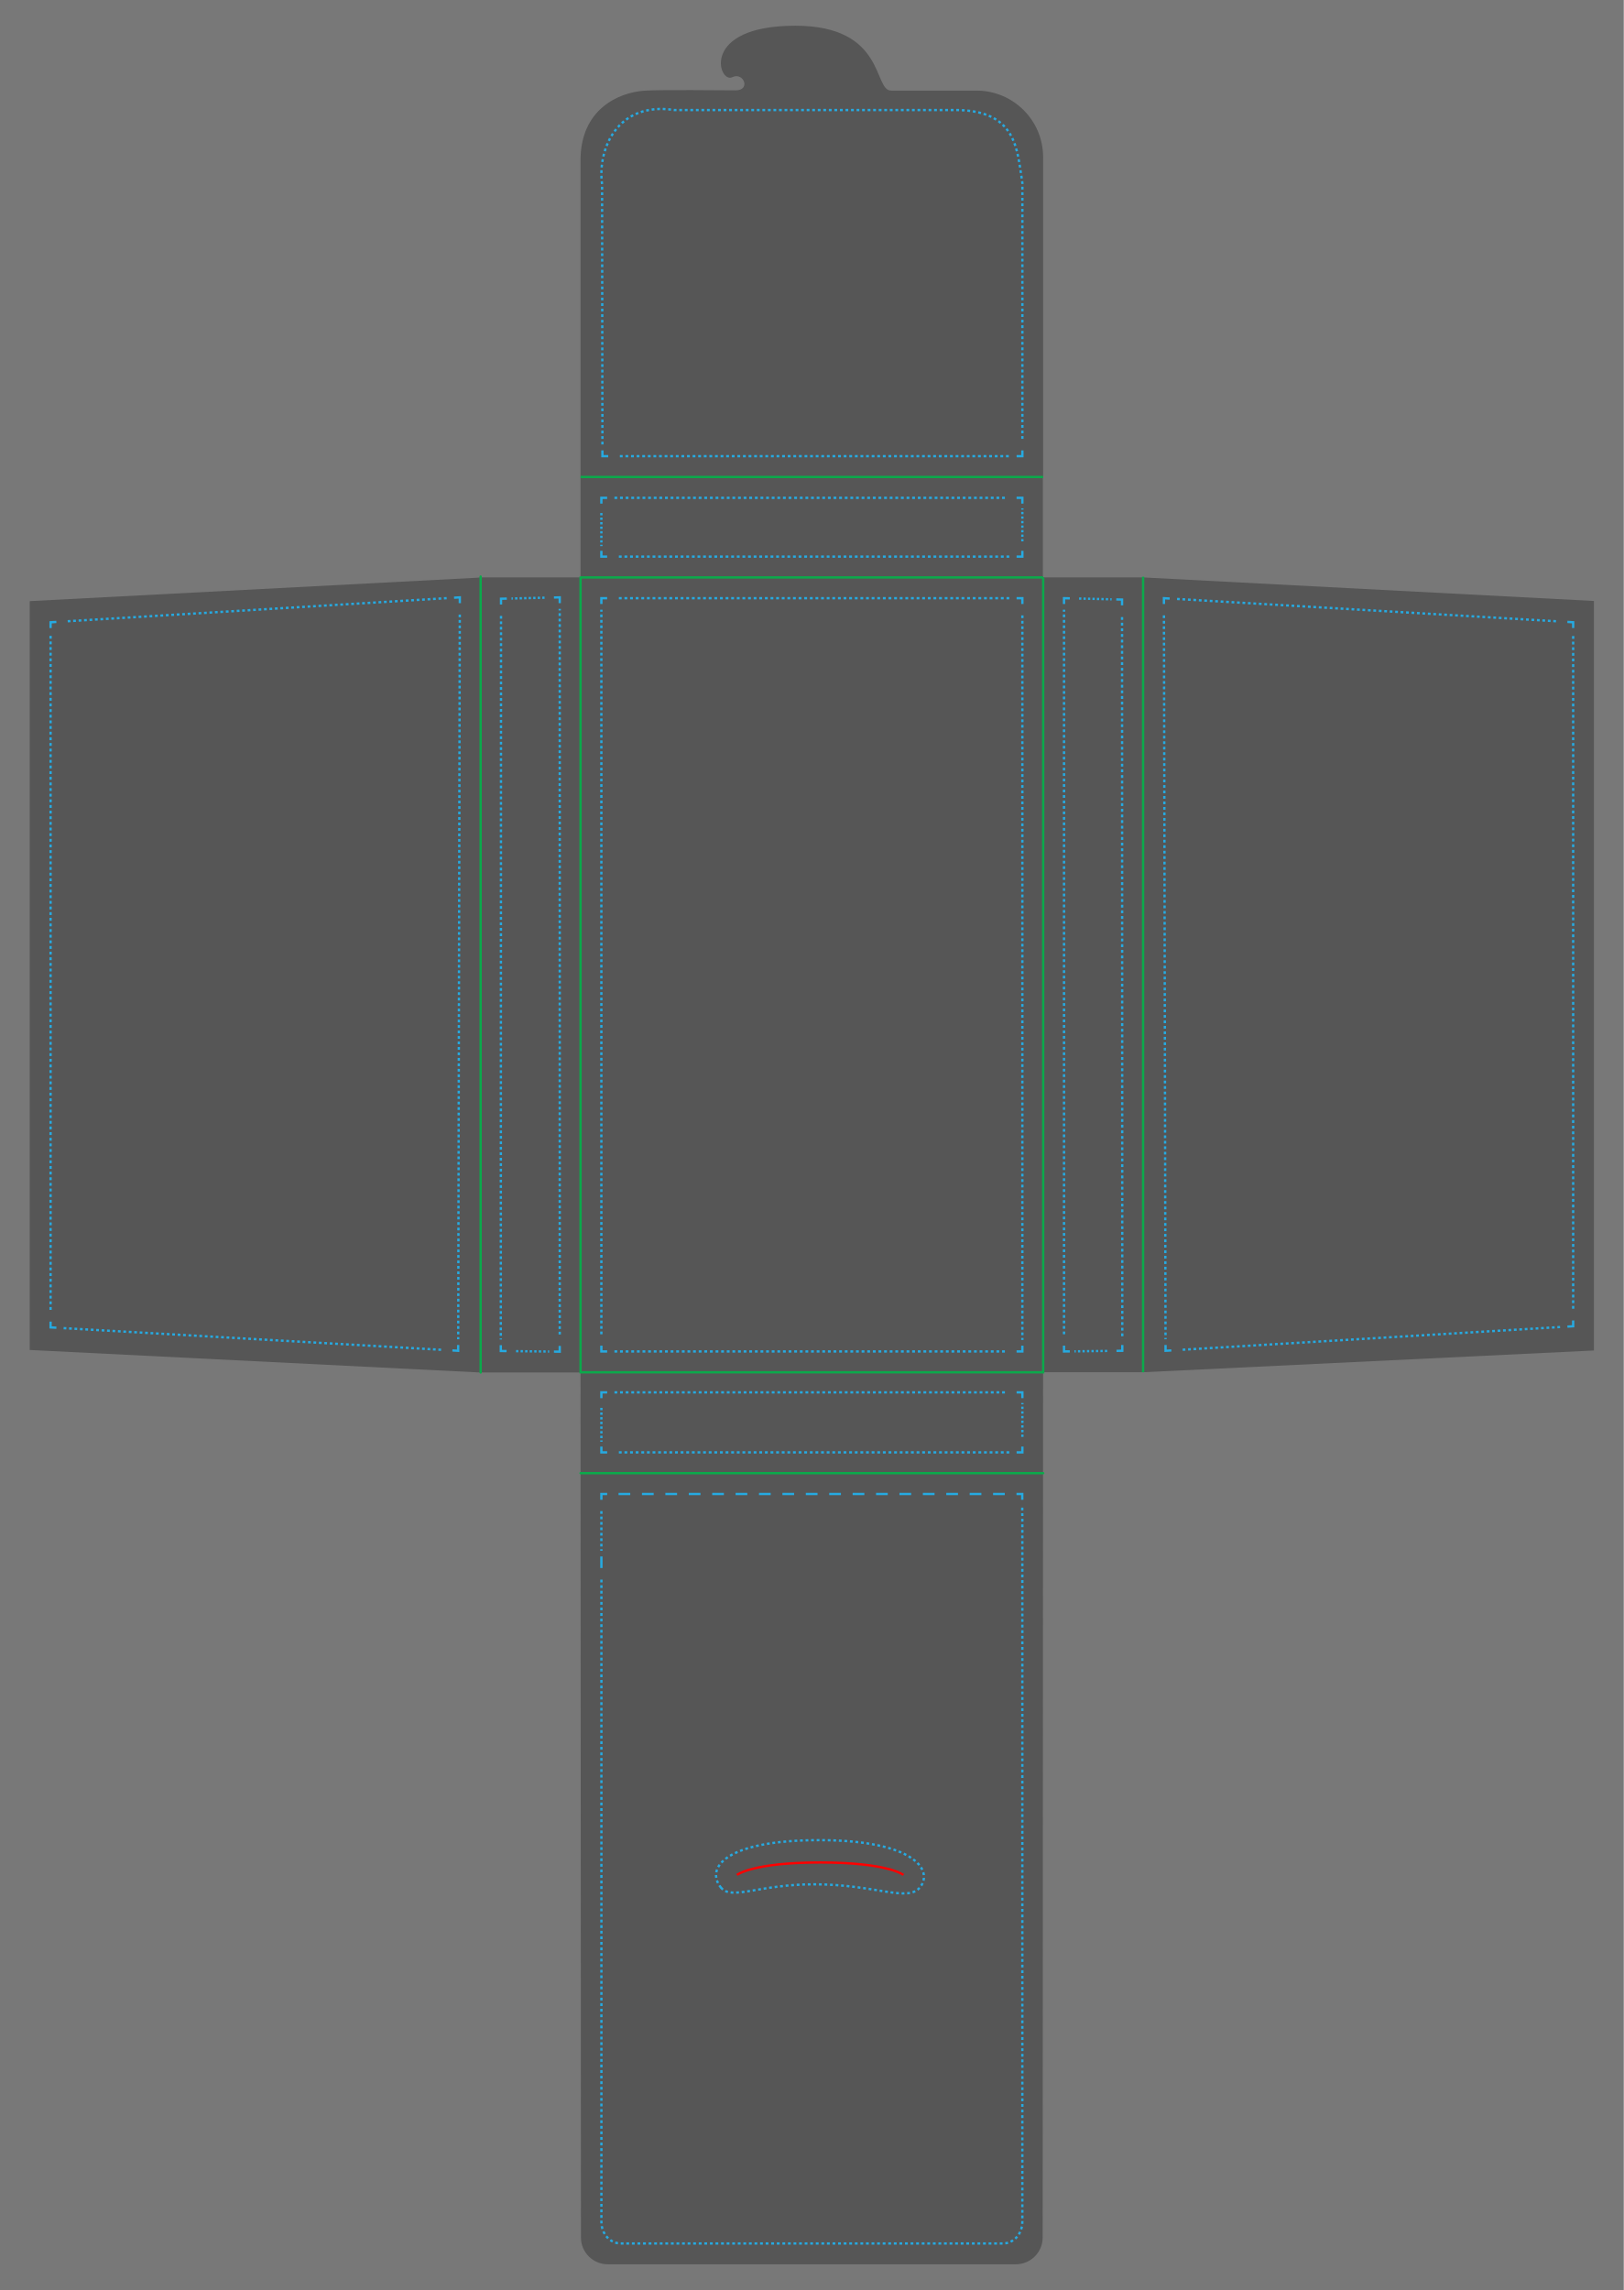
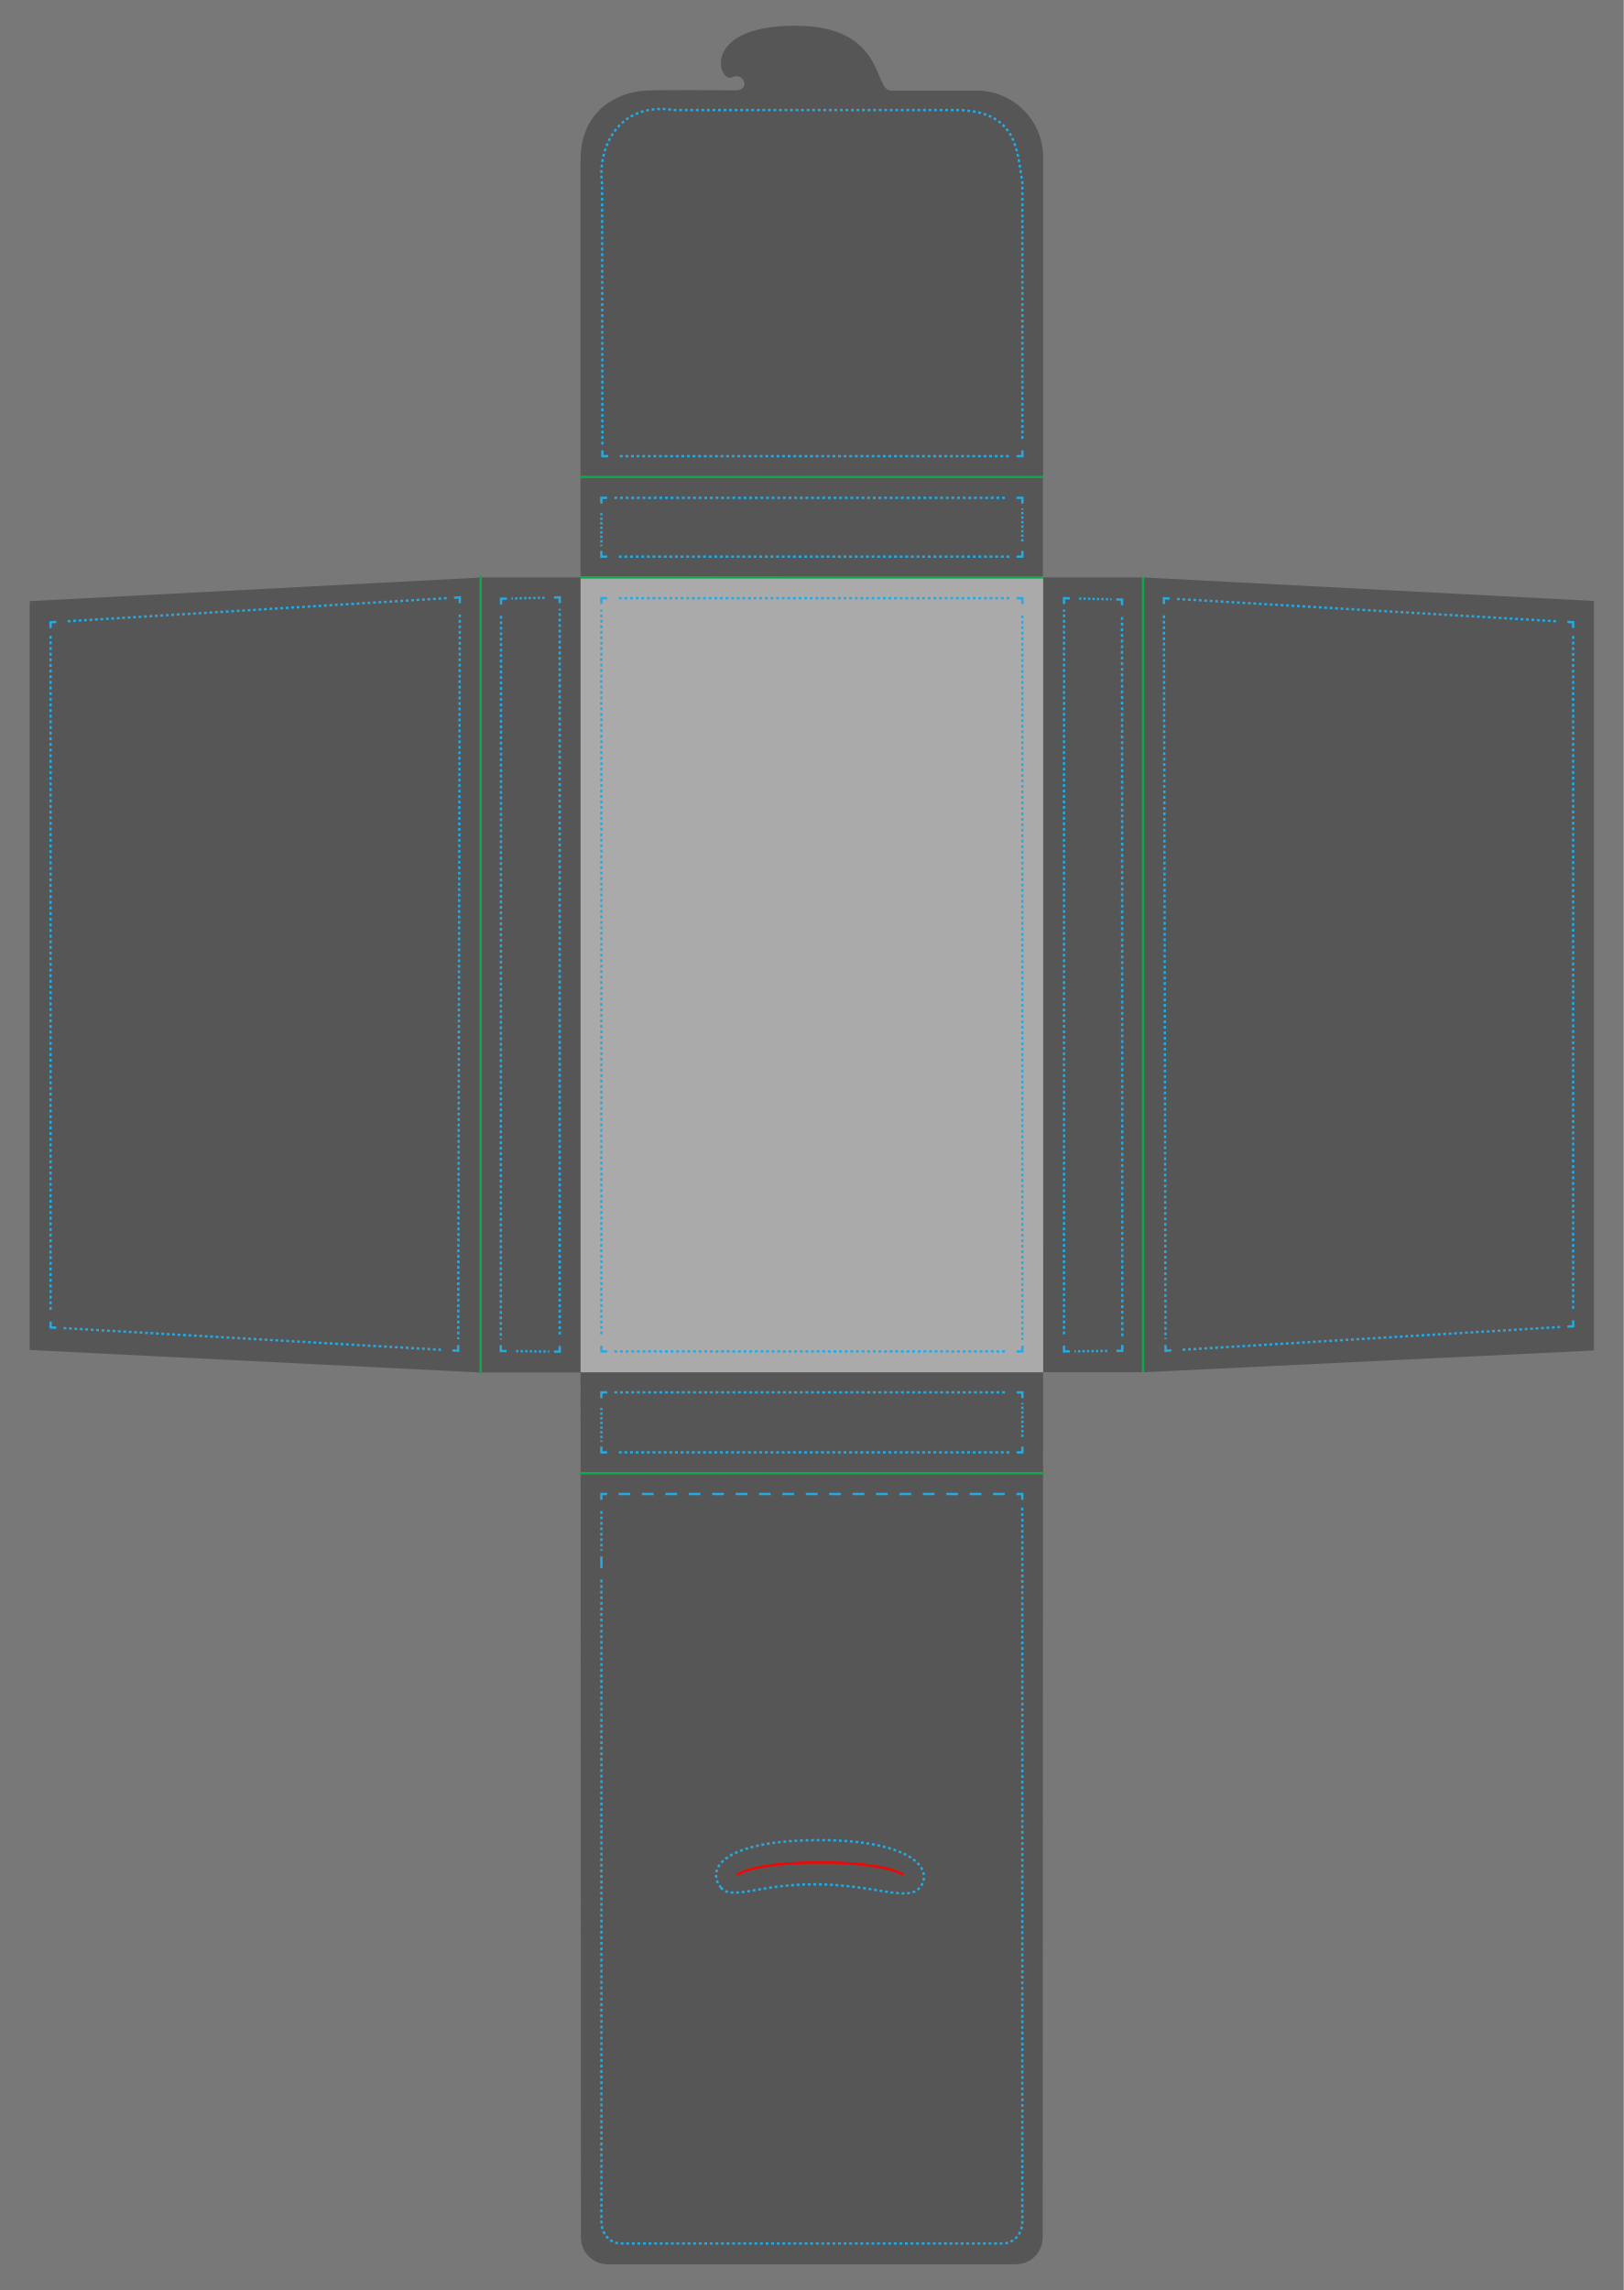
<svg xmlns="http://www.w3.org/2000/svg" viewBox="0 0 2925 4125" width="2925" height="4125" version="1.1" id="svg201">
  <defs id="defs201">
    <defs id="defs1">
      <style id="style1">.cls-1,.cls-2,.cls-3,.cls-4,.cls-5,.cls-6,.cls-7,.cls-8,.cls-9,.cls-10,.cls-11,.cls-12,.cls-13,.cls-14,.cls-15,.cls-16,.cls-17,.cls-18,.cls-19,.cls-20,.cls-21,.cls-22,.cls-23,.cls-24,.cls-25,.cls-26,.cls-27,.cls-28,.cls-29,.cls-30,.cls-31,.cls-32,.cls-33,.cls-34,.cls-35,.cls-36,.cls-37,.cls-38,.cls-39,.cls-40,.cls-41,.cls-42{fill:none;}.cls-2{stroke-dasharray:4.9 4.9;}.cls-2,.cls-3,.cls-4,.cls-5,.cls-6,.cls-7,.cls-8,.cls-9,.cls-10,.cls-11,.cls-12,.cls-13,.cls-14,.cls-15,.cls-16,.cls-18,.cls-20,.cls-21,.cls-22,.cls-23,.cls-24,.cls-26,.cls-27,.cls-28,.cls-29,.cls-30,.cls-31,.cls-32,.cls-33,.cls-34,.cls-35,.cls-36,.cls-37,.cls-38,.cls-39,.cls-40,.cls-41{stroke-miterlimit:10;}.cls-2,.cls-3,.cls-4,.cls-6,.cls-7,.cls-8,.cls-9,.cls-10,.cls-11,.cls-12,.cls-13,.cls-14,.cls-15,.cls-16,.cls-18,.cls-20,.cls-21,.cls-22,.cls-23,.cls-24,.cls-28,.cls-29,.cls-30,.cls-31,.cls-32,.cls-33,.cls-34,.cls-35,.cls-36,.cls-37,.cls-38,.cls-39,.cls-40{stroke:#26aae1;}.cls-3{stroke-dasharray:4.9 4.9;}.cls-4{stroke-dasharray:4.9 4.9;}.cls-5,.cls-25{stroke:#0baa4b;}.cls-43,.cls-44,.cls-45,.cls-46{fill-rule:evenodd;}.cls-43,.cls-47{fill:#fff;}.cls-48,.cls-49,.cls-50,.cls-51{font-family:Arial-Black, 'Arial Black';font-weight:800;}.cls-48,.cls-50,.cls-51,.cls-52{fill:#231f20;}.cls-6{stroke-dasharray:4.93 4.93;}.cls-7{stroke-dasharray:4.93 4.93;}.cls-8{stroke-dasharray:4.93 4.93;}.cls-9{stroke-dasharray:4.93 4.93;}.cls-10{stroke-dasharray:4.92 4.92;}.cls-11{stroke-dasharray:4.93 4.93;}.cls-12{stroke-dasharray:4.02 4.02;}.cls-13{stroke-dasharray:4.99 4.99;}.cls-14{stroke-dasharray:5 5;}.cls-15{stroke-dasharray:4.04 4.04;}.cls-16{stroke-dasharray:5.02 5.02;}.cls-17,.cls-19,.cls-26,.cls-41,.cls-42{stroke-width:2px;}.cls-17,.cls-42{stroke:#2ba4dd;}.cls-19{stroke:#ec2224;}.cls-49{fill:#020202;}.cls-49,.cls-50{font-size:12.75px;}.cls-20{stroke-dasharray:4.93 4.93;}.cls-21{stroke-dasharray:4.92 4.92;}.cls-44{fill:#b7d333;}.cls-22{stroke-dasharray:4.19 4.19;}.cls-23{stroke-dasharray:4.19 4.19;}.cls-24{stroke-dasharray:4.1 4.1;}.cls-25{stroke-linecap:round;stroke-linejoin:round;}.cls-53{fill:#919396;}.cls-53,.cls-54,.cls-55,.cls-52,.cls-56{font-family:Arial-BoldMT, Arial;font-weight:700;}.cls-53,.cls-54,.cls-55,.cls-56{font-size:9px;}.cls-57{fill:#d0d1d2;}.cls-26{stroke:#0ea94b;}.cls-58{letter-spacing:0em;}.cls-27{stroke:red;}.cls-59{font-size:12.36px;}.cls-60{font-size:14.83px;}.cls-28{stroke-dasharray:4.08 4.08;}.cls-29{stroke-dasharray:4.08 4.08;}.cls-30{stroke-dasharray:4.08 4.08;}.cls-51{font-size:30px;}.cls-61{letter-spacing:0em;}.cls-62{letter-spacing:0em;}.cls-31{stroke-dasharray:4.94 4.94;}.cls-32{stroke-dasharray:5.08 5.08;}.cls-63{opacity:.5;}.cls-54{fill:#2ba4dd;}.cls-33{stroke-dasharray:5.06 5.06;}.cls-34{stroke-dasharray:5.06 5.06;}.cls-35{stroke-dasharray:5.06 5.06;}.cls-36{stroke-dasharray:5.06 5.06;}.cls-37{stroke-dasharray:5.06 5.06;}.cls-38{stroke-dasharray:5.04 5.04;}.cls-39{stroke-dasharray:5.07 5.07;}.cls-40{stroke-dasharray:5.08 5.08;}.cls-41{stroke:#929395;}.cls-55{fill:#0baa4b;}.cls-64{letter-spacing:-.07em;}.cls-42{stroke-dasharray:4.99 4.99;}.cls-65{letter-spacing:-.02em;}.cls-66{letter-spacing:-.02em;}.cls-67{letter-spacing:-.02em;}.cls-68{letter-spacing:-.02em;}.cls-69{letter-spacing:-.02em;}.cls-70{letter-spacing:-.02em;}.cls-71{letter-spacing:-.04em;}.cls-72{letter-spacing:-.04em;}.cls-73{letter-spacing:-.03em;}.cls-74{letter-spacing:-.03em;}.cls-75{letter-spacing:-.03em;}.cls-76{letter-spacing:-.03em;}.cls-77{letter-spacing:0em;}.cls-78,.cls-46{fill:#4e494b;}.cls-52{font-size:10px;}.cls-79{letter-spacing:.03em;}.cls-80{letter-spacing:.02em;}.cls-81{letter-spacing:.05em;}.cls-56{fill:#eb222a;}.cls-82{letter-spacing:.01em;}</style>
    </defs>
  </defs>
  <path class="cls-63" d="M -1.17e-5,-1.65e-5 V 4125 H 2925 V -1.65e-5 Z" id="path1" style="stroke-width:4.167" />
  <path class="cls-27" d="m 1605.458,163.167 v 0 c -32.75,1.042 -8.917,-116.958 -173.042,-116.833 -172.375,0.125 -138.208,104.958 -113.25,92.708 20.125,-9.917 34.208,23.708 5.708,23.708 v 0 c -23.833,0 -134.083,-1.417 -163.75,0.583 -47.833,3.208 -114.5,34 -115.375,123.625 v 572.25 c 0,0 0,180.875 0,180.875 v 0 H 859.375 l 6.375,0.25 -812.208,42.5 v 1348.875 L 864.542,2472.25 H 1045.75 l 0.75,1559.667 v -1.5 c 0,26.625 21.583,48.25 48.25,48.25 H 1830 c 26.667,0 48.25,-21.625 48.25,-48.25 v 1.5 l 0.75,-1558.5 v -1.583 h 180.083 l 812.208,-39.167 v -1350.125 l -812.208,-42.458 h -180.042 c 0,0 -0.417,0 -0.417,0 V 859.208 h 0.458 v -576 c 0,-66.292 -53.708,-120 -120,-120 H 1605.375 Z" id="clipping" style="stroke-width:4.167;fill:#565656;fill-opacity:1;stroke:none" />
+   <path id="actualSize" class="cls-5" transform="matrix(4.166667,0,0,4.166667,-1.17e-5,-1.65e-5)" style="fill:#aaaaaa;stroke:none;stroke-miterlimit:10;fill-opacity:1" d="m 251,249.25 v 344 H 451.01 L 451,249.63" />
  <polyline class="cls-18" points="439.5 258.61 442 258.61 442 261.11" id="polyline157" transform="matrix(4.166667,0,0,4.166667,-1.17e-5,-1.65e-5)" />
  <line class="cls-7" x1="1841.667" y1="1108.5" x2="1841.667" y2="2413.708" id="line157" style="stroke-width:4.167" />
  <polyline class="cls-18" points="442 581.75 442 584.25 439.5 584.25" id="polyline158" transform="matrix(4.166667,0,0,4.166667,-1.17e-5,-1.65e-5)" />
  <line class="cls-34" x1="1810.167" y1="2434.375" x2="1104.25" y2="2434.375" id="line158" style="stroke-width:4.167" />
  <polyline class="cls-18" points="262.49 584.25 259.99 584.25 259.99 581.75" id="polyline159" transform="matrix(4.166667,0,0,4.166667,-1.17e-5,-1.65e-5)" />
  <line class="cls-9" x1="1083.292" y1="2403.417" x2="1083.292" y2="1098.25" id="line159" style="stroke-width:4.167" />
  <polyline class="cls-18" points="259.99 261.11 259.99 258.61 262.49 258.61" id="polyline160" transform="matrix(4.166667,0,0,4.166667,-1.17e-5,-1.65e-5)" />
  <line class="cls-34" x1="1114.792" y1="1077.542" x2="1820.708" y2="1077.542" id="line160" style="stroke-width:4.167" />
  <polyline class="cls-18" points="219.11 258.79 216.61 258.84 216.61 261.34" id="polyline161" transform="matrix(4.166667,0,0,4.166667,-1.17e-5,-1.65e-5)" />
  <line class="cls-20" x1="902.542" y1="1109.458" x2="902.125" y2="2412.875" id="line161" style="stroke-width:4.167" />
  <polyline class="cls-18" points="216.51 581.55 216.51 584.05 219.01 584.08" id="polyline162" transform="matrix(4.166667,0,0,4.166667,-1.17e-5,-1.65e-5)" />
  <line class="cls-24" x1="929.625" y1="2433.875" x2="989.333" y2="2434.541" id="line162" style="stroke-width:4.167" />
  <polyline class="cls-18" points="239.49 584.32 241.99 584.35 241.99 581.85" id="polyline163" transform="matrix(4.166667,0,0,4.166667,-1.17e-5,-1.65e-5)" />
  <line class="cls-31" x1="1008.292" y1="2403.791" x2="1008.292" y2="1096.75" id="line163" style="stroke-width:4.167" />
  <polyline class="cls-18" points="241.99 260.75 241.99 258.25 239.49 258.31" id="polyline164" transform="matrix(4.166667,0,0,4.166667,-1.17e-5,-1.65e-5)" />
  <line class="cls-30" x1="980.917" y1="1076.667" x2="921.458" y2="1078.083" id="line164" style="stroke-width:4.167" />
  <polyline class="cls-18" points="196.3 258.4 198.8 258.25 198.79 260.75" id="polyline165" transform="matrix(4.166667,0,0,4.166667,-1.17e-5,-1.65e-5)" />
  <line class="cls-6" x1="828.25" y1="1107" x2="825.417" y2="2412.458" id="line165" style="stroke-width:4.167" />
  <polyline class="cls-18" points="198.09 581.46 198.08 583.96 195.59 583.81" id="polyline166" transform="matrix(4.166667,0,0,4.166667,-1.17e-5,-1.65e-5)" />
  <line class="cls-2" x1="794.583" y1="2431.375" x2="111.708" y2="2392.208" id="line166" style="stroke-width:4.167" />
  <polyline class="cls-18" points="24.37 573.99 21.87 573.85 21.87 571.35" id="polyline167" transform="matrix(4.166667,0,0,4.166667,-1.17e-5,-1.65e-5)" />
  <line class="cls-32" x1="91.125" y1="2359.459" x2="91.125" y2="1141.917" id="line167" style="stroke-width:4.167" />
  <polyline class="cls-18" points="21.87 271.52 21.87 269.02 24.36 268.87" id="polyline168" transform="matrix(4.166667,0,0,4.166667,-1.17e-5,-1.65e-5)" />
  <line class="cls-10" x1="122" y1="1119.042" x2="807.708" y2="1077.292" id="line168" style="stroke-width:4.167" />
  <polyline class="cls-18" points="482.6 259.14 485.1 259.2 485.1 261.7" id="polyline169" transform="matrix(4.166667,0,0,4.166667,-1.17e-5,-1.65e-5)" />
  <line class="cls-40" x1="2021.25" y1="1111.583" x2="2021.667" y2="2412.166" id="line169" style="stroke-width:4.167" />
  <polyline class="cls-18" points="485.2 581.46 485.2 583.96 482.7 583.99" id="polyline170" transform="matrix(4.166667,0,0,4.166667,-1.17e-5,-1.65e-5)" />
  <line class="cls-15" x1="1994.417" y1="2433.459" x2="1935.542" y2="2434.167" id="line170" style="stroke-width:4.167" />
  <polyline class="cls-18" points="462.51 584.22 460.01 584.25 460.01 581.75" id="polyline171" transform="matrix(4.166667,0,0,4.166667,-1.17e-5,-1.65e-5)" />
  <line class="cls-8" x1="1916.708" y1="2403.417" x2="1916.708" y2="1098.25" id="line171" style="stroke-width:4.167" />
  <polyline class="cls-18" points="460.01 261.11 460.01 258.61 462.51 258.67" id="polyline172" transform="matrix(4.166667,0,0,4.166667,-1.17e-5,-1.65e-5)" />
  <line class="cls-12" x1="1943.833" y1="1078.167" x2="2002.458" y2="1079.542" id="line172" style="stroke-width:4.167" />
  <polyline class="cls-18" points="505.69 258.76 503.2 258.61 503.2 261.11" id="polyline173" transform="matrix(4.166667,0,0,4.166667,-1.17e-5,-1.65e-5)" />
  <line class="cls-11" x1="2096.708" y1="1108.5" x2="2099.583" y2="2412.458" id="line173" style="stroke-width:4.167" />
  <polyline class="cls-18" points="503.9 581.46 503.91 583.96 506.41 583.81" id="polyline174" transform="matrix(4.166667,0,0,4.166667,-1.17e-5,-1.65e-5)" />
  <line class="cls-4" x1="2130.416" y1="2431.292" x2="2813.292" y2="2390.209" id="line174" style="stroke-width:4.167" />
  <polyline class="cls-18" points="677.64 573.51 680.13 573.36 680.13 570.86" id="polyline175" transform="matrix(4.166667,0,0,4.166667,-1.17e-5,-1.65e-5)" />
  <line class="cls-39" x1="2833.875" y1="2357.417" x2="2833.875" y2="1141.875" id="line175" style="stroke-width:4.167" />
  <polyline class="cls-18" points="680.13 271.51 680.13 269.01 677.63 268.86" id="polyline176" transform="matrix(4.166667,0,0,4.166667,-1.17e-5,-1.65e-5)" />
  <line class="cls-21" x1="2803" y1="1119.042" x2="2117.292" y2="1078.75" id="line176" style="stroke-width:4.167" />
  <polyline class="cls-18" points="259.99 238.13 259.99 240.63 262.49 240.63" id="polyline177" transform="matrix(4.166667,0,0,4.166667,-1.17e-5,-1.65e-5)" />
  <line class="cls-33" x1="1114.792" y1="1002.625" x2="1820.708" y2="1002.625" id="line177" style="stroke-width:4.167" />
  <polyline class="cls-18" points="439.5 240.63 442 240.63 442 238.13" id="polyline178" transform="matrix(4.166667,0,0,4.166667,-1.17e-5,-1.65e-5)" />
  <line class="cls-28" x1="1841.667" y1="975.167" x2="1841.667" y2="915.667" id="line178" style="stroke-width:4.167" />
  <polyline class="cls-18" points="442 217.72 442 215.22 439.5 215.22" id="polyline179" transform="matrix(4.166667,0,0,4.166667,-1.17e-5,-1.65e-5)" />
  <line class="cls-34" x1="1810.167" y1="896.75" x2="1104.25" y2="896.75" id="line179" style="stroke-width:4.167" />
  <polyline class="cls-18" points="262.49 215.22 259.99 215.22 259.99 217.72" id="polyline180" transform="matrix(4.166667,0,0,4.166667,-1.17e-5,-1.65e-5)" />
  <line class="cls-29" x1="1083.292" y1="924.167" x2="1083.292" y2="983.708" id="line180" style="stroke-width:4.167" />
  <polyline class="cls-18" points="260.44 194.71 260.45 197.21 262.95 197.21" id="polyline181" transform="matrix(4.166667,0,0,4.166667,-1.17e-5,-1.65e-5)" />
  <line class="cls-38" x1="1116.625" y1="821.708" x2="1820.75" y2="821.708" id="line181" style="stroke-width:4.167" />
  <polyline class="cls-18" points="439.51 197.21 442.01 197.21 442.01 194.71" id="polyline182" transform="matrix(4.166667,0,0,4.166667,-1.17e-5,-1.65e-5)" />
  <path class="cls-13" d="M 1841.708,790.5 V 329.583 c -9.75,-60.375 -8.958,-133.292 -125.833,-131.375 H 1214.5 c -102.542,-15.875 -138.583,70.708 -129.917,133.458 l 0.625,469.25" id="path182" style="stroke-width:4.167" />
  <path class="cls-14" d="m 1298.75,3400.167 c 19.25,23.542 68.208,-5.958 167.458,-5.958 112.042,0 169.167,33.458 191.5,4.958 23.708,-30.292 -10.958,-84.5 -181.708,-84.5 -170.75,0 -205.75,50.625 -177.25,85.458 z" id="path183" style="stroke-width:4.167" />
  <polyline class="cls-18" points="441.96 648.38 441.96 645.88 439.46 645.88" id="polyline183" transform="matrix(4.166667,0,0,4.166667,-1.17e-5,-1.65e-5)" />
  <polyline class="cls-37" points="434.4 645.88 433.67 645.88 268.35 645.88 265.02 645.88" id="polyline184" transform="matrix(4.166667,0,0,4.166667,-1.17e-5,-1.65e-5)" />
  <polyline class="cls-18" points="262.5 645.88 260 645.88 260 648.38" id="polyline185" transform="matrix(4.166667,0,0,4.166667,-1.17e-5,-1.65e-5)" />
  <line class="cls-3" x1="1083.333" y1="2722" x2="1083.333" y2="2793.458" id="line185" style="stroke-width:4.167" />
  <polyline class="cls-18" points="260 672.88 260 675.38 260.01 675.38 260.01 677.88" id="polyline186" transform="matrix(4.166667,0,0,4.166667,-1.17e-5,-1.65e-5)" />
  <path class="cls-16" d="M 1083.375,2845.417 V 4002.375 c 0,21.417 15.542,38.792 34.708,38.792 h 688.833 c 19.167,0 34.708,-17.375 34.708,-38.792 V 2730 c 0,-1.375 -0.083,-2.708 -0.167,-4 v -13.917" id="path186" style="stroke-width:4.167" />
  <polyline class="cls-18" points="260 625.38 260 627.88 262.5 627.88" id="polyline187" transform="matrix(4.166667,0,0,4.166667,-1.17e-5,-1.65e-5)" />
  <line class="cls-35" x1="1114.792" y1="2616.167" x2="1820.75" y2="2616.167" id="line187" style="stroke-width:4.167" />
  <polyline class="cls-18" points="439.51 627.88 442.01 627.88 442.01 625.38" id="polyline188" transform="matrix(4.166667,0,0,4.166667,-1.17e-5,-1.65e-5)" />
  <line class="cls-22" x1="1841.708" y1="2588.292" x2="1841.708" y2="2527.209" id="line188" style="stroke-width:4.167" />
  <polyline class="cls-18" points="442.01 604.44 442.01 601.94 439.51 601.94" id="polyline189" transform="matrix(4.166667,0,0,4.166667,-1.17e-5,-1.65e-5)" />
  <line class="cls-36" x1="1810.208" y1="2508.083" x2="1104.292" y2="2508.083" id="line189" style="stroke-width:4.167" />
  <polyline class="cls-18" points="262.5 601.94 260 601.94 260 604.44" id="polyline190" transform="matrix(4.166667,0,0,4.166667,-1.17e-5,-1.65e-5)" />
  <line class="cls-23" x1="1083.333" y1="2535.958" x2="1083.333" y2="2597.041" id="line190" style="stroke-width:4.167" />
  <line class="cls-5" x1="1045.792" y1="1040.125" x2="1879.167" y2="1040.125" id="line191" style="stroke-width:4.167" />
  <line class="cls-25" x1="865.833" y1="2472.291" x2="865.833" y2="1038.542" id="line192" style="stroke-width:4.167" />
  <line class="cls-25" x1="1045.792" y1="2653.667" x2="1879.167" y2="2653.667" id="line193" style="stroke-width:4.167" />
-   <polyline class="cls-5" points="251 249.25 251 593.25 451.01 593.25 451 249.63" id="polyline193" transform="matrix(4.166667,0,0,4.166667,-1.17e-5,-1.65e-5)" />
  <line class="cls-5" x1="2059.167" y1="1038.833" x2="2059.167" y2="2471.875" id="line194" style="stroke-width:4.167" />
  <line class="cls-5" x1="1045.792" y1="859.208" x2="1879.125" y2="859.208" id="line195" style="stroke-width:4.167" />
  <path id="Curved_slice" class="cls-27" d="m 1327.5,3377.375 c 0,0 27.25,-22.458 150,-22.458 122.75,0 150,22.458 150,22.458" style="stroke-width:4.167" />
</svg>
